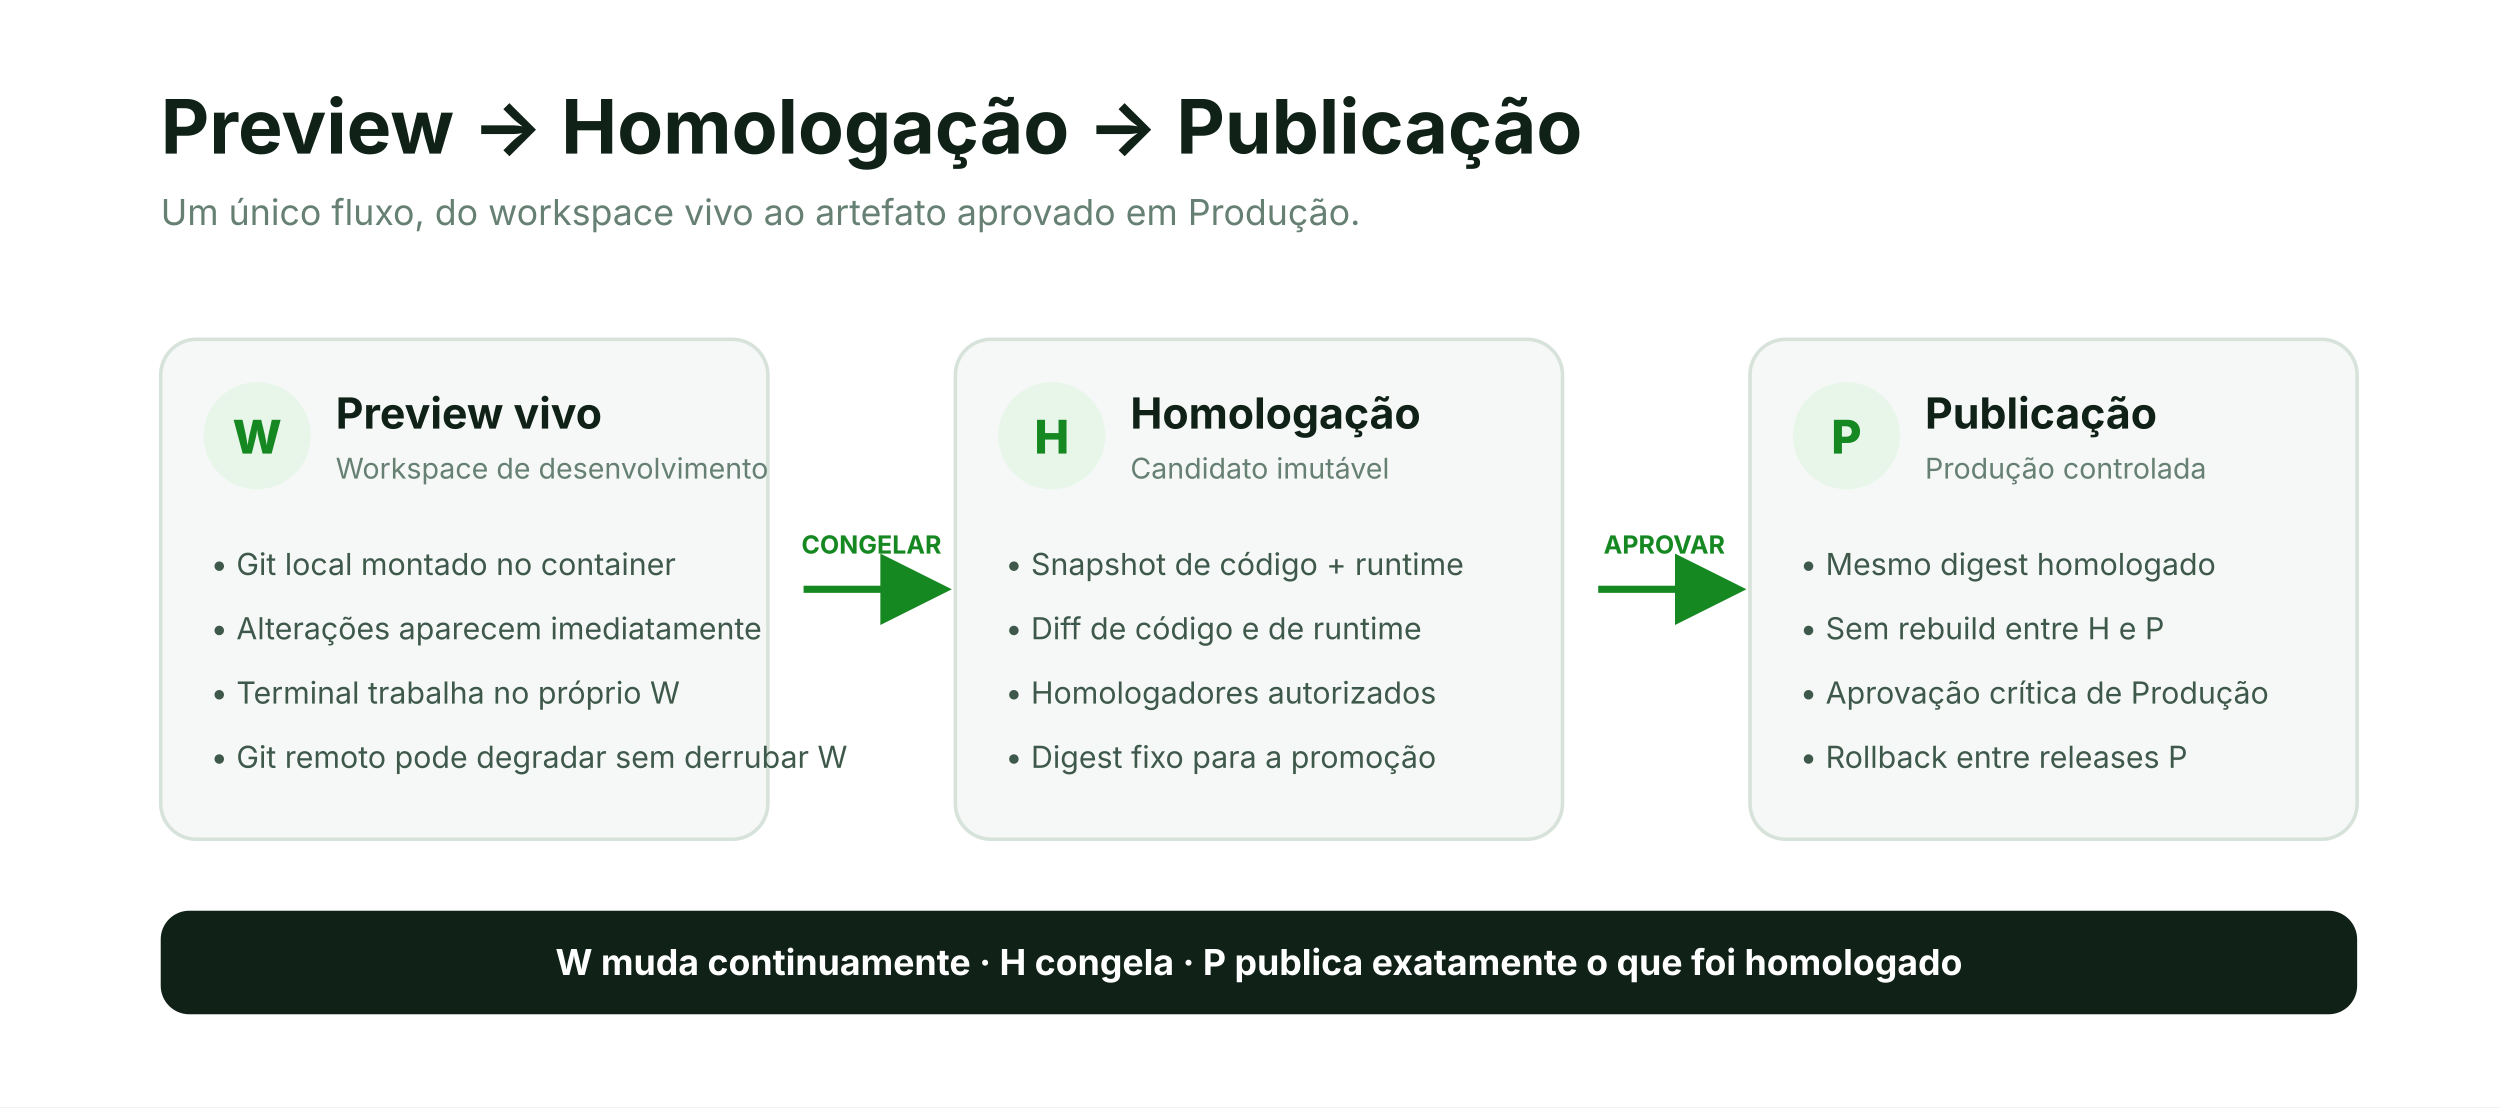
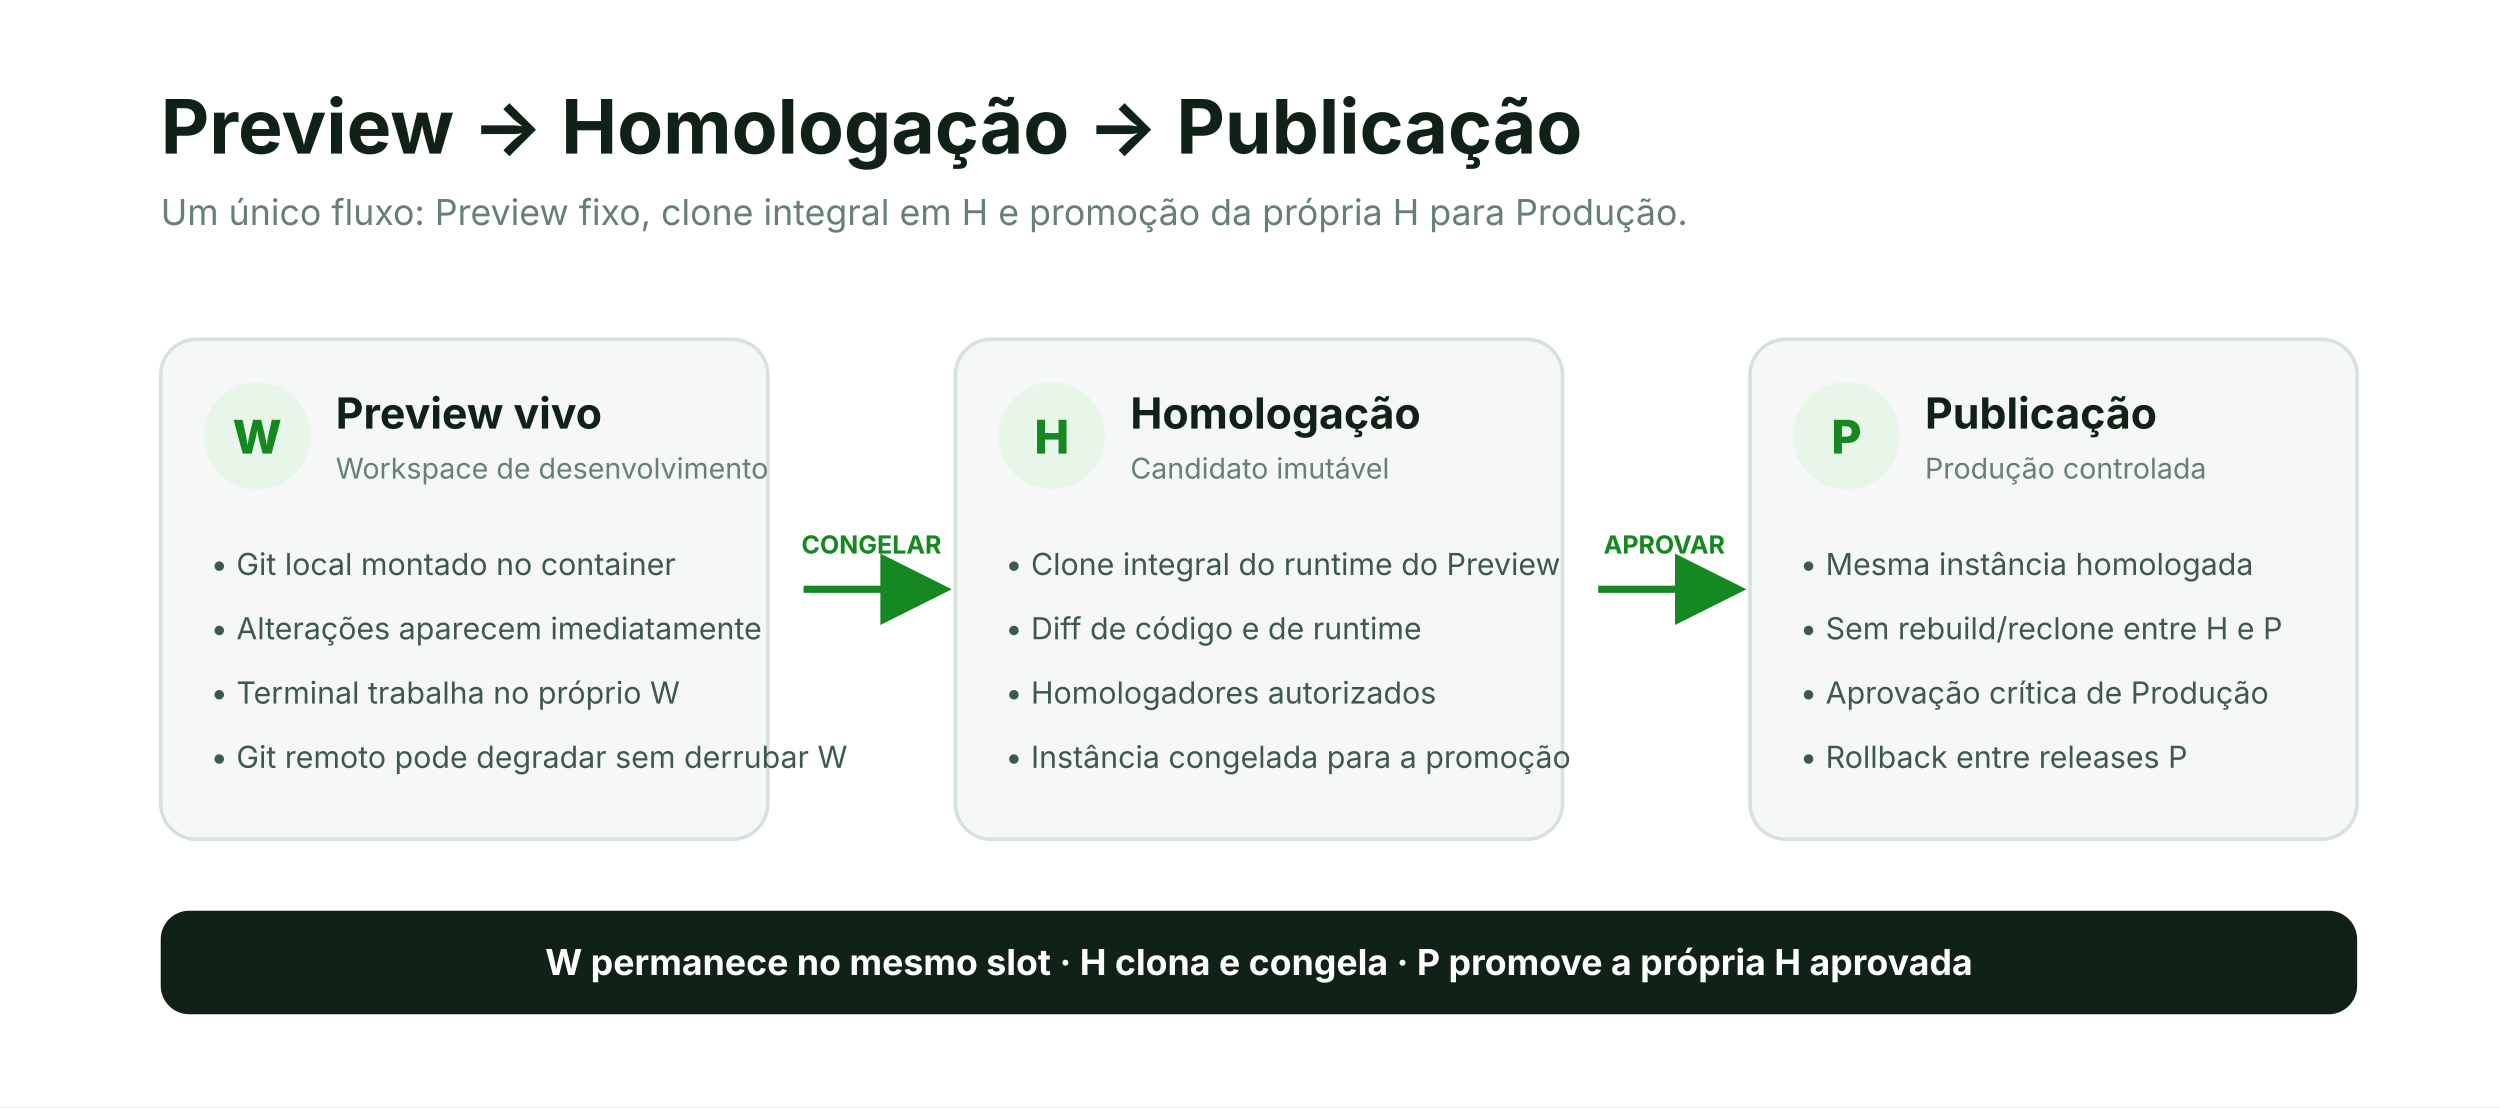
<svg xmlns="http://www.w3.org/2000/svg" viewBox="0 0 1400 620" role="img" aria-labelledby="title desc">
  <defs>
    <marker id="arrow" markerWidth="10" markerHeight="10" refX="8" refY="5" orient="auto">
      <path d="M0 0 L10 5 L0 10 Z" fill="#168821" />
    </marker>
  </defs>
  <rect width="1400" height="620" fill="#ffffff" />
  <text x="90" y="86" font-family="Inter, Arial, sans-serif" font-size="42" font-weight="700" fill="#102118">Preview → Homologação → Publicação</text>
-   <text x="90" y="126" font-family="Inter, Arial, sans-serif" font-size="20" fill="#668073">Um único fluxo, do workspace vivo ao artefato aprovado em Produção.</text>
+   <text x="90" y="126" font-family="Inter, Arial, sans-serif" font-size="20" fill="#668073">Um único fluxo: Preview fixo, clone integral em H e promoção da própria H para Produção.</text>
  <g transform="translate(90 190)">
    <rect width="340" height="280" rx="20" fill="#f5f8f6" stroke="#d6e2da" stroke-width="2" />
    <circle cx="54" cy="54" r="30" fill="#e8f6ea" />
    <text x="54" y="64" text-anchor="middle" font-family="Inter, Arial, sans-serif" font-size="26" font-weight="800" fill="#168821">W</text>
    <text x="98" y="50" font-family="Inter, Arial, sans-serif" font-size="24" font-weight="700" fill="#102118">Preview vivo</text>
    <text x="98" y="78" font-family="Inter, Arial, sans-serif" font-size="16" fill="#668073">Workspace de desenvolvimento</text>
    <text x="28" y="132" font-family="Inter, Arial, sans-serif" font-size="17" fill="#3e594b">• Git local montado no container</text>
    <text x="28" y="168" font-family="Inter, Arial, sans-serif" font-size="17" fill="#3e594b">• Alterações aparecem imediatamente</text>
    <text x="28" y="204" font-family="Inter, Arial, sans-serif" font-size="17" fill="#3e594b">• Terminal trabalha no próprio W</text>
    <text x="28" y="240" font-family="Inter, Arial, sans-serif" font-size="17" fill="#3e594b">• Git remoto pode degradar sem derrubar W</text>
  </g>
  <line x1="450" y1="330" x2="525" y2="330" stroke="#168821" stroke-width="4" marker-end="url(#arrow)" />
  <text x="488" y="310" text-anchor="middle" font-family="Inter, Arial, sans-serif" font-size="14" font-weight="700" fill="#168821">CONGELAR</text>
  <g transform="translate(535 190)">
    <rect width="340" height="280" rx="20" fill="#f5f8f6" stroke="#d6e2da" stroke-width="2" />
    <circle cx="54" cy="54" r="30" fill="#e8f6ea" />
    <text x="54" y="64" text-anchor="middle" font-family="Inter, Arial, sans-serif" font-size="26" font-weight="800" fill="#168821">H</text>
    <text x="98" y="50" font-family="Inter, Arial, sans-serif" font-size="24" font-weight="700" fill="#102118">Homologação</text>
    <text x="98" y="78" font-family="Inter, Arial, sans-serif" font-size="16" fill="#668073">Candidato imutável</text>
-     <text x="28" y="132" font-family="Inter, Arial, sans-serif" font-size="17" fill="#3e594b">• Snapshot de código + runtime</text>
+     <text x="28" y="132" font-family="Inter, Arial, sans-serif" font-size="17" fill="#3e594b">• Clone integral do runtime do Preview</text>
    <text x="28" y="168" font-family="Inter, Arial, sans-serif" font-size="17" fill="#3e594b">• Diff de código e de runtime</text>
    <text x="28" y="204" font-family="Inter, Arial, sans-serif" font-size="17" fill="#3e594b">• Homologadores autorizados</text>
-     <text x="28" y="240" font-family="Inter, Arial, sans-serif" font-size="17" fill="#3e594b">• Digest fixo para a promoção</text>
+     <text x="28" y="240" font-family="Inter, Arial, sans-serif" font-size="17" fill="#3e594b">• Instância congelada para a promoção</text>
  </g>
  <line x1="895" y1="330" x2="970" y2="330" stroke="#168821" stroke-width="4" marker-end="url(#arrow)" />
  <text x="932" y="310" text-anchor="middle" font-family="Inter, Arial, sans-serif" font-size="14" font-weight="700" fill="#168821">APROVAR</text>
  <g transform="translate(980 190)">
    <rect width="340" height="280" rx="20" fill="#f5f8f6" stroke="#d6e2da" stroke-width="2" />
    <circle cx="54" cy="54" r="30" fill="#e8f6ea" />
    <text x="54" y="64" text-anchor="middle" font-family="Inter, Arial, sans-serif" font-size="26" font-weight="800" fill="#168821">P</text>
    <text x="98" y="50" font-family="Inter, Arial, sans-serif" font-size="24" font-weight="700" fill="#102118">Publicação</text>
    <text x="98" y="78" font-family="Inter, Arial, sans-serif" font-size="16" fill="#668073">Produção controlada</text>
-     <text x="28" y="132" font-family="Inter, Arial, sans-serif" font-size="17" fill="#3e594b">• Mesmo digest homologado</text>
-     <text x="28" y="168" font-family="Inter, Arial, sans-serif" font-size="17" fill="#3e594b">• Sem rebuild entre H e P</text>
+     <text x="28" y="132" font-family="Inter, Arial, sans-serif" font-size="17" fill="#3e594b">• Mesma instância homologada</text>
+     <text x="28" y="168" font-family="Inter, Arial, sans-serif" font-size="17" fill="#3e594b">• Sem rebuild/reclone entre H e P</text>
    <text x="28" y="204" font-family="Inter, Arial, sans-serif" font-size="17" fill="#3e594b">• Aprovação crítica de Produção</text>
    <text x="28" y="240" font-family="Inter, Arial, sans-serif" font-size="17" fill="#3e594b">• Rollback entre releases P</text>
  </g>
  <rect x="90" y="510" width="1230" height="58" rx="16" fill="#102118" />
-   <text x="705" y="546" text-anchor="middle" font-family="Inter, Arial, sans-serif" font-size="20" font-weight="700" fill="#ffffff">W muda continuamente · H congela · P publica exatamente o que foi homologado</text>
+   <text x="705" y="546" text-anchor="middle" font-family="Inter, Arial, sans-serif" font-size="20" font-weight="700" fill="#ffffff">W permanece no mesmo slot · H clona e congela · P promove a própria H aprovada</text>
</svg>
